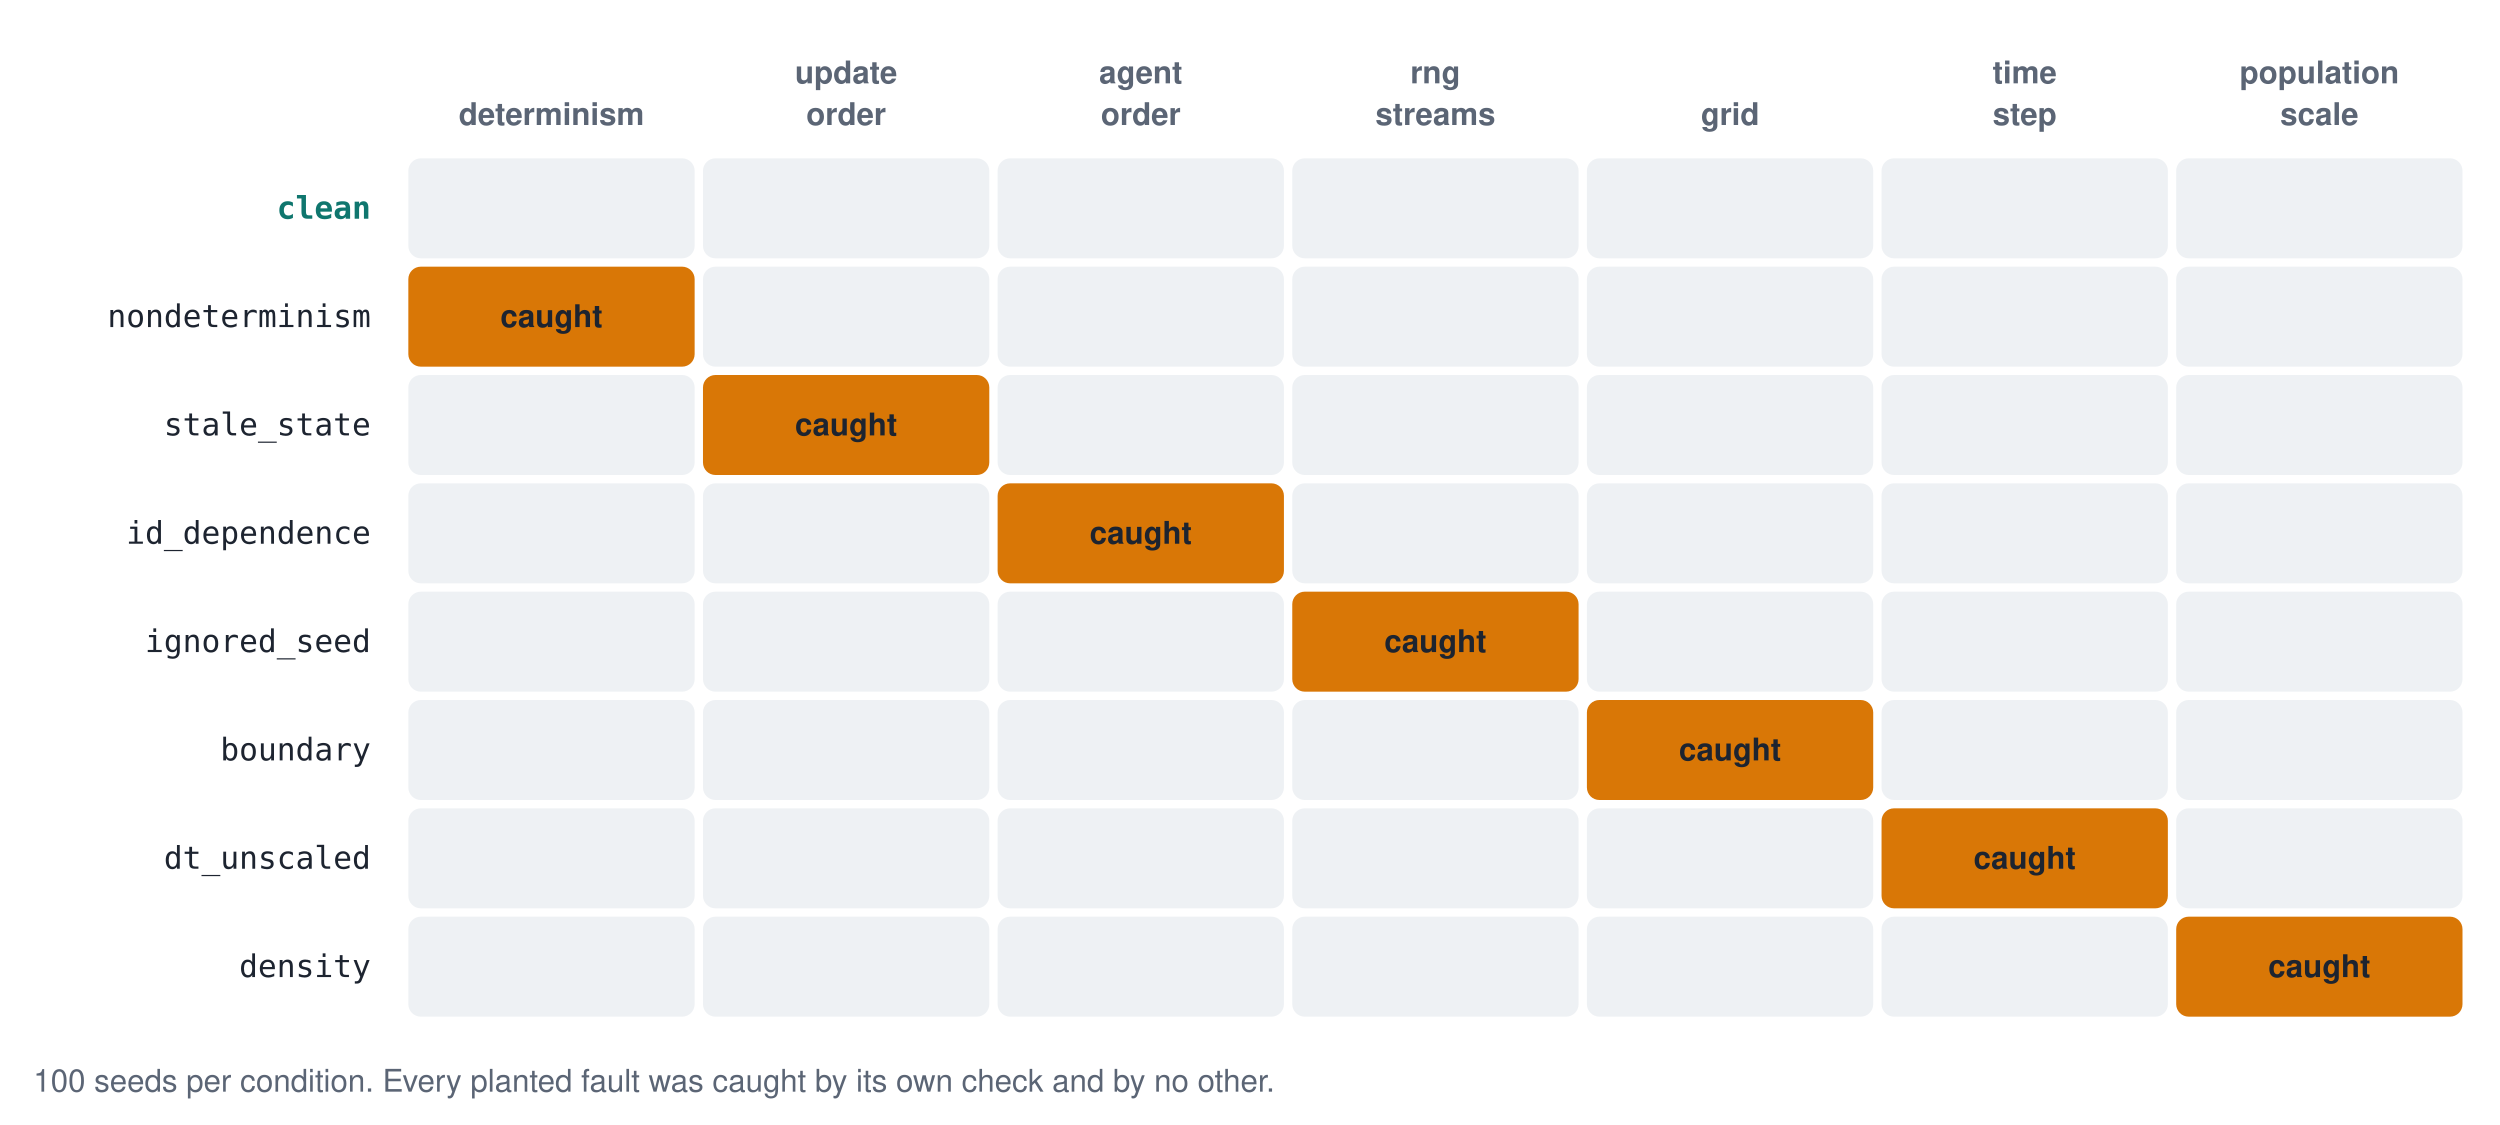
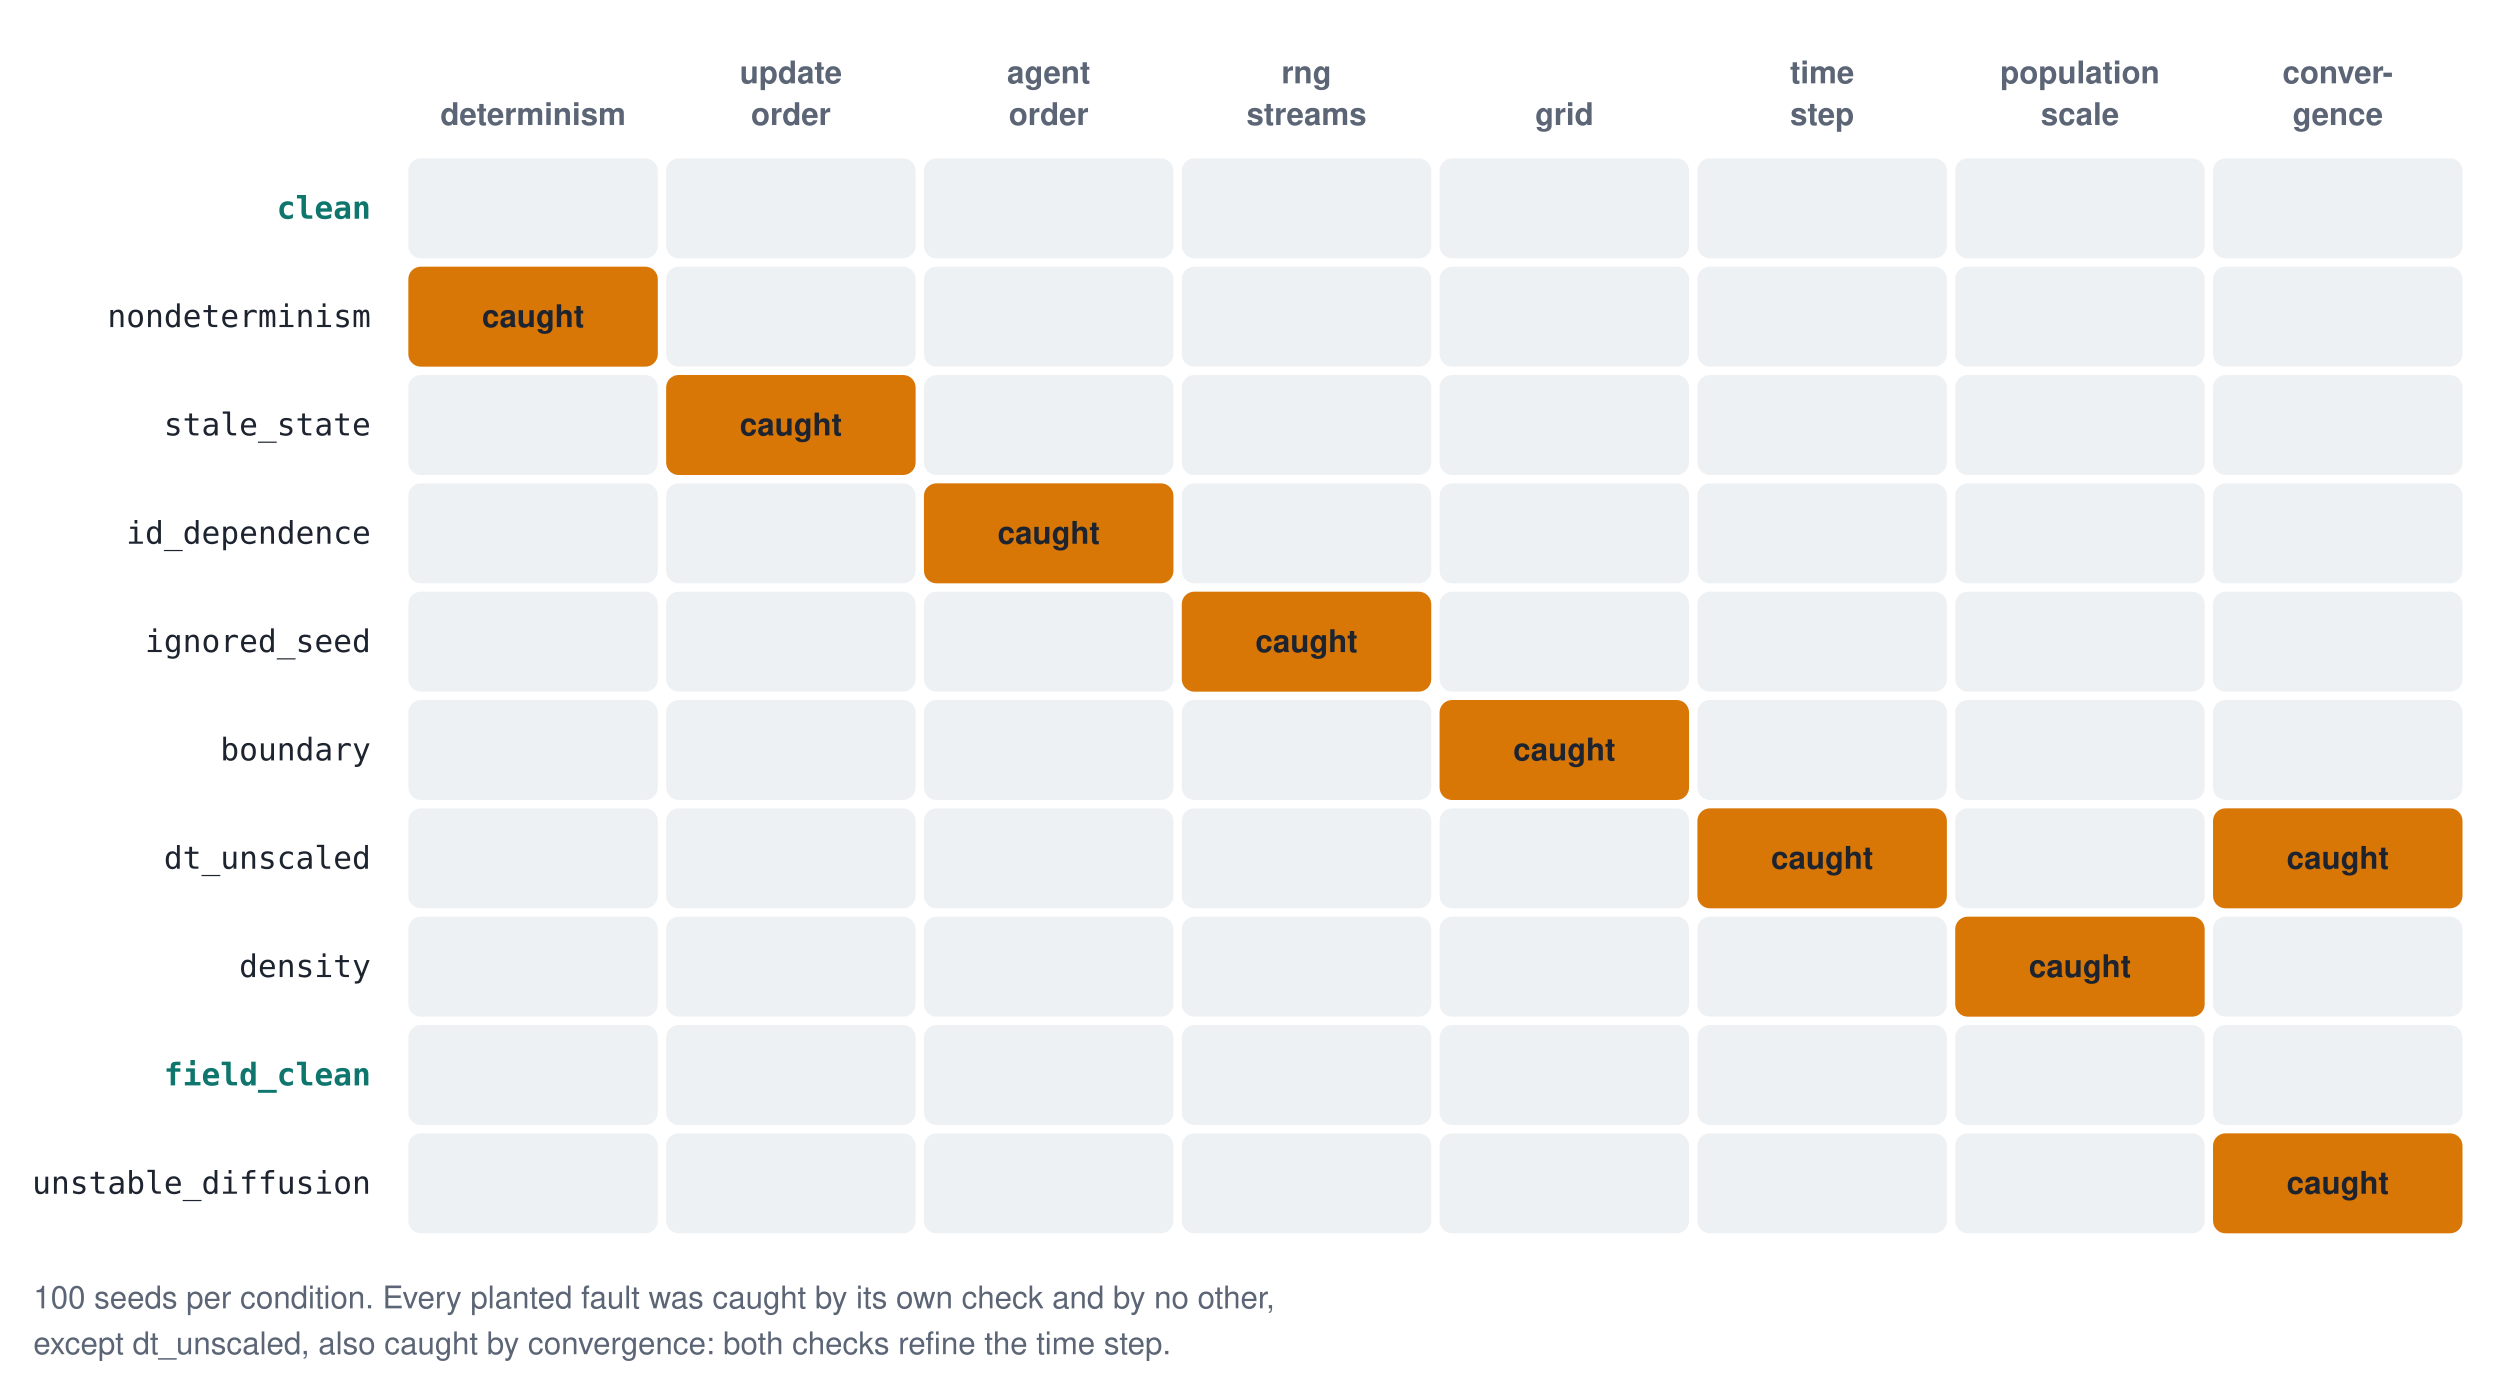
- <svg xmlns="http://www.w3.org/2000/svg" viewBox="0 0 1200 540" width="1200" height="540" role="img" aria-labelledby="t">
-   <text x="264.714" y="60" font-family="-apple-system, BlinkMacSystemFont, 'Segoe UI', Helvetica, Arial, sans-serif" font-size="15" font-weight="600" fill="#5b6575" text-anchor="middle">determinism</text>
-   <text x="406.143" y="40" font-family="-apple-system, BlinkMacSystemFont, 'Segoe UI', Helvetica, Arial, sans-serif" font-size="15" font-weight="600" fill="#5b6575" text-anchor="middle">update</text>
-   <text x="406.143" y="60" font-family="-apple-system, BlinkMacSystemFont, 'Segoe UI', Helvetica, Arial, sans-serif" font-size="15" font-weight="600" fill="#5b6575" text-anchor="middle">order</text>
-   <text x="547.571" y="40" font-family="-apple-system, BlinkMacSystemFont, 'Segoe UI', Helvetica, Arial, sans-serif" font-size="15" font-weight="600" fill="#5b6575" text-anchor="middle">agent</text>
-   <text x="547.571" y="60" font-family="-apple-system, BlinkMacSystemFont, 'Segoe UI', Helvetica, Arial, sans-serif" font-size="15" font-weight="600" fill="#5b6575" text-anchor="middle">order</text>
-   <text x="689" y="40" font-family="-apple-system, BlinkMacSystemFont, 'Segoe UI', Helvetica, Arial, sans-serif" font-size="15" font-weight="600" fill="#5b6575" text-anchor="middle">rng</text>
-   <text x="689" y="60" font-family="-apple-system, BlinkMacSystemFont, 'Segoe UI', Helvetica, Arial, sans-serif" font-size="15" font-weight="600" fill="#5b6575" text-anchor="middle">streams</text>
-   <text x="830.429" y="60" font-family="-apple-system, BlinkMacSystemFont, 'Segoe UI', Helvetica, Arial, sans-serif" font-size="15" font-weight="600" fill="#5b6575" text-anchor="middle">grid</text>
-   <text x="971.857" y="40" font-family="-apple-system, BlinkMacSystemFont, 'Segoe UI', Helvetica, Arial, sans-serif" font-size="15" font-weight="600" fill="#5b6575" text-anchor="middle">time</text>
-   <text x="971.857" y="60" font-family="-apple-system, BlinkMacSystemFont, 'Segoe UI', Helvetica, Arial, sans-serif" font-size="15" font-weight="600" fill="#5b6575" text-anchor="middle">step</text>
-   <text x="1113.29" y="40" font-family="-apple-system, BlinkMacSystemFont, 'Segoe UI', Helvetica, Arial, sans-serif" font-size="15" font-weight="600" fill="#5b6575" text-anchor="middle">population</text>
-   <text x="1113.29" y="60" font-family="-apple-system, BlinkMacSystemFont, 'Segoe UI', Helvetica, Arial, sans-serif" font-size="15" font-weight="600" fill="#5b6575" text-anchor="middle">scale</text>
+ <svg xmlns="http://www.w3.org/2000/svg" viewBox="0 0 1200 666" width="1200" height="666" role="img" aria-labelledby="t">
+   <text x="255.875" y="60" font-family="-apple-system, BlinkMacSystemFont, 'Segoe UI', Helvetica, Arial, sans-serif" font-size="15" font-weight="600" fill="#5b6575" text-anchor="middle">determinism</text>
+   <text x="379.625" y="40" font-family="-apple-system, BlinkMacSystemFont, 'Segoe UI', Helvetica, Arial, sans-serif" font-size="15" font-weight="600" fill="#5b6575" text-anchor="middle">update</text>
+   <text x="379.625" y="60" font-family="-apple-system, BlinkMacSystemFont, 'Segoe UI', Helvetica, Arial, sans-serif" font-size="15" font-weight="600" fill="#5b6575" text-anchor="middle">order</text>
+   <text x="503.375" y="40" font-family="-apple-system, BlinkMacSystemFont, 'Segoe UI', Helvetica, Arial, sans-serif" font-size="15" font-weight="600" fill="#5b6575" text-anchor="middle">agent</text>
+   <text x="503.375" y="60" font-family="-apple-system, BlinkMacSystemFont, 'Segoe UI', Helvetica, Arial, sans-serif" font-size="15" font-weight="600" fill="#5b6575" text-anchor="middle">order</text>
+   <text x="627.125" y="40" font-family="-apple-system, BlinkMacSystemFont, 'Segoe UI', Helvetica, Arial, sans-serif" font-size="15" font-weight="600" fill="#5b6575" text-anchor="middle">rng</text>
+   <text x="627.125" y="60" font-family="-apple-system, BlinkMacSystemFont, 'Segoe UI', Helvetica, Arial, sans-serif" font-size="15" font-weight="600" fill="#5b6575" text-anchor="middle">streams</text>
+   <text x="750.875" y="60" font-family="-apple-system, BlinkMacSystemFont, 'Segoe UI', Helvetica, Arial, sans-serif" font-size="15" font-weight="600" fill="#5b6575" text-anchor="middle">grid</text>
+   <text x="874.625" y="40" font-family="-apple-system, BlinkMacSystemFont, 'Segoe UI', Helvetica, Arial, sans-serif" font-size="15" font-weight="600" fill="#5b6575" text-anchor="middle">time</text>
+   <text x="874.625" y="60" font-family="-apple-system, BlinkMacSystemFont, 'Segoe UI', Helvetica, Arial, sans-serif" font-size="15" font-weight="600" fill="#5b6575" text-anchor="middle">step</text>
+   <text x="998.375" y="40" font-family="-apple-system, BlinkMacSystemFont, 'Segoe UI', Helvetica, Arial, sans-serif" font-size="15" font-weight="600" fill="#5b6575" text-anchor="middle">population</text>
+   <text x="998.375" y="60" font-family="-apple-system, BlinkMacSystemFont, 'Segoe UI', Helvetica, Arial, sans-serif" font-size="15" font-weight="600" fill="#5b6575" text-anchor="middle">scale</text>
+   <text x="1122.12" y="40" font-family="-apple-system, BlinkMacSystemFont, 'Segoe UI', Helvetica, Arial, sans-serif" font-size="15" font-weight="600" fill="#5b6575" text-anchor="middle">conver-</text>
+   <text x="1122.12" y="60" font-family="-apple-system, BlinkMacSystemFont, 'Segoe UI', Helvetica, Arial, sans-serif" font-size="15" font-weight="600" fill="#5b6575" text-anchor="middle">gence</text>
  <text x="178" y="105" font-family="ui-monospace, SFMono-Regular, Menlo, Consolas, monospace" font-size="15" font-weight="600" fill="#0f766e" text-anchor="end">clean</text>
-   <rect x="196" y="76" width="137.429" height="48" rx="6" fill="#eef1f4" />
-   <rect x="337.429" y="76" width="137.429" height="48" rx="6" fill="#eef1f4" />
-   <rect x="478.857" y="76" width="137.429" height="48" rx="6" fill="#eef1f4" />
-   <rect x="620.286" y="76" width="137.429" height="48" rx="6" fill="#eef1f4" />
-   <rect x="761.714" y="76" width="137.429" height="48" rx="6" fill="#eef1f4" />
-   <rect x="903.143" y="76" width="137.429" height="48" rx="6" fill="#eef1f4" />
-   <rect x="1044.57" y="76" width="137.429" height="48" rx="6" fill="#eef1f4" />
+   <rect x="196" y="76" width="119.75" height="48" rx="6" fill="#eef1f4" />
+   <rect x="319.75" y="76" width="119.75" height="48" rx="6" fill="#eef1f4" />
+   <rect x="443.5" y="76" width="119.75" height="48" rx="6" fill="#eef1f4" />
+   <rect x="567.25" y="76" width="119.75" height="48" rx="6" fill="#eef1f4" />
+   <rect x="691" y="76" width="119.75" height="48" rx="6" fill="#eef1f4" />
+   <rect x="814.75" y="76" width="119.75" height="48" rx="6" fill="#eef1f4" />
+   <rect x="938.5" y="76" width="119.75" height="48" rx="6" fill="#eef1f4" />
+   <rect x="1062.25" y="76" width="119.75" height="48" rx="6" fill="#eef1f4" />
  <text x="178" y="157" font-family="ui-monospace, SFMono-Regular, Menlo, Consolas, monospace" font-size="15" font-weight="400" fill="#1d2430" text-anchor="end">nondeterminism</text>
-   <rect x="196" y="128" width="137.429" height="48" rx="6" fill="#d97706" />
-   <text x="264.714" y="157" font-family="-apple-system, BlinkMacSystemFont, 'Segoe UI', Helvetica, Arial, sans-serif" font-size="15" font-weight="700" fill="#1d2430" text-anchor="middle">caught</text>
-   <rect x="337.429" y="128" width="137.429" height="48" rx="6" fill="#eef1f4" />
-   <rect x="478.857" y="128" width="137.429" height="48" rx="6" fill="#eef1f4" />
-   <rect x="620.286" y="128" width="137.429" height="48" rx="6" fill="#eef1f4" />
-   <rect x="761.714" y="128" width="137.429" height="48" rx="6" fill="#eef1f4" />
-   <rect x="903.143" y="128" width="137.429" height="48" rx="6" fill="#eef1f4" />
-   <rect x="1044.57" y="128" width="137.429" height="48" rx="6" fill="#eef1f4" />
+   <rect x="196" y="128" width="119.75" height="48" rx="6" fill="#d97706" />
+   <text x="255.875" y="157" font-family="-apple-system, BlinkMacSystemFont, 'Segoe UI', Helvetica, Arial, sans-serif" font-size="15" font-weight="700" fill="#1d2430" text-anchor="middle">caught</text>
+   <rect x="319.75" y="128" width="119.75" height="48" rx="6" fill="#eef1f4" />
+   <rect x="443.5" y="128" width="119.75" height="48" rx="6" fill="#eef1f4" />
+   <rect x="567.25" y="128" width="119.75" height="48" rx="6" fill="#eef1f4" />
+   <rect x="691" y="128" width="119.75" height="48" rx="6" fill="#eef1f4" />
+   <rect x="814.75" y="128" width="119.75" height="48" rx="6" fill="#eef1f4" />
+   <rect x="938.5" y="128" width="119.75" height="48" rx="6" fill="#eef1f4" />
+   <rect x="1062.25" y="128" width="119.75" height="48" rx="6" fill="#eef1f4" />
  <text x="178" y="209" font-family="ui-monospace, SFMono-Regular, Menlo, Consolas, monospace" font-size="15" font-weight="400" fill="#1d2430" text-anchor="end">stale_state</text>
-   <rect x="196" y="180" width="137.429" height="48" rx="6" fill="#eef1f4" />
-   <rect x="337.429" y="180" width="137.429" height="48" rx="6" fill="#d97706" />
-   <text x="406.143" y="209" font-family="-apple-system, BlinkMacSystemFont, 'Segoe UI', Helvetica, Arial, sans-serif" font-size="15" font-weight="700" fill="#1d2430" text-anchor="middle">caught</text>
-   <rect x="478.857" y="180" width="137.429" height="48" rx="6" fill="#eef1f4" />
-   <rect x="620.286" y="180" width="137.429" height="48" rx="6" fill="#eef1f4" />
-   <rect x="761.714" y="180" width="137.429" height="48" rx="6" fill="#eef1f4" />
-   <rect x="903.143" y="180" width="137.429" height="48" rx="6" fill="#eef1f4" />
-   <rect x="1044.57" y="180" width="137.429" height="48" rx="6" fill="#eef1f4" />
+   <rect x="196" y="180" width="119.75" height="48" rx="6" fill="#eef1f4" />
+   <rect x="319.75" y="180" width="119.75" height="48" rx="6" fill="#d97706" />
+   <text x="379.625" y="209" font-family="-apple-system, BlinkMacSystemFont, 'Segoe UI', Helvetica, Arial, sans-serif" font-size="15" font-weight="700" fill="#1d2430" text-anchor="middle">caught</text>
+   <rect x="443.5" y="180" width="119.75" height="48" rx="6" fill="#eef1f4" />
+   <rect x="567.25" y="180" width="119.75" height="48" rx="6" fill="#eef1f4" />
+   <rect x="691" y="180" width="119.75" height="48" rx="6" fill="#eef1f4" />
+   <rect x="814.75" y="180" width="119.75" height="48" rx="6" fill="#eef1f4" />
+   <rect x="938.5" y="180" width="119.75" height="48" rx="6" fill="#eef1f4" />
+   <rect x="1062.25" y="180" width="119.75" height="48" rx="6" fill="#eef1f4" />
  <text x="178" y="261" font-family="ui-monospace, SFMono-Regular, Menlo, Consolas, monospace" font-size="15" font-weight="400" fill="#1d2430" text-anchor="end">id_dependence</text>
-   <rect x="196" y="232" width="137.429" height="48" rx="6" fill="#eef1f4" />
-   <rect x="337.429" y="232" width="137.429" height="48" rx="6" fill="#eef1f4" />
-   <rect x="478.857" y="232" width="137.429" height="48" rx="6" fill="#d97706" />
-   <text x="547.571" y="261" font-family="-apple-system, BlinkMacSystemFont, 'Segoe UI', Helvetica, Arial, sans-serif" font-size="15" font-weight="700" fill="#1d2430" text-anchor="middle">caught</text>
-   <rect x="620.286" y="232" width="137.429" height="48" rx="6" fill="#eef1f4" />
-   <rect x="761.714" y="232" width="137.429" height="48" rx="6" fill="#eef1f4" />
-   <rect x="903.143" y="232" width="137.429" height="48" rx="6" fill="#eef1f4" />
-   <rect x="1044.57" y="232" width="137.429" height="48" rx="6" fill="#eef1f4" />
+   <rect x="196" y="232" width="119.75" height="48" rx="6" fill="#eef1f4" />
+   <rect x="319.75" y="232" width="119.75" height="48" rx="6" fill="#eef1f4" />
+   <rect x="443.5" y="232" width="119.75" height="48" rx="6" fill="#d97706" />
+   <text x="503.375" y="261" font-family="-apple-system, BlinkMacSystemFont, 'Segoe UI', Helvetica, Arial, sans-serif" font-size="15" font-weight="700" fill="#1d2430" text-anchor="middle">caught</text>
+   <rect x="567.25" y="232" width="119.75" height="48" rx="6" fill="#eef1f4" />
+   <rect x="691" y="232" width="119.75" height="48" rx="6" fill="#eef1f4" />
+   <rect x="814.75" y="232" width="119.75" height="48" rx="6" fill="#eef1f4" />
+   <rect x="938.5" y="232" width="119.75" height="48" rx="6" fill="#eef1f4" />
+   <rect x="1062.25" y="232" width="119.75" height="48" rx="6" fill="#eef1f4" />
  <text x="178" y="313" font-family="ui-monospace, SFMono-Regular, Menlo, Consolas, monospace" font-size="15" font-weight="400" fill="#1d2430" text-anchor="end">ignored_seed</text>
-   <rect x="196" y="284" width="137.429" height="48" rx="6" fill="#eef1f4" />
-   <rect x="337.429" y="284" width="137.429" height="48" rx="6" fill="#eef1f4" />
-   <rect x="478.857" y="284" width="137.429" height="48" rx="6" fill="#eef1f4" />
-   <rect x="620.286" y="284" width="137.429" height="48" rx="6" fill="#d97706" />
-   <text x="689" y="313" font-family="-apple-system, BlinkMacSystemFont, 'Segoe UI', Helvetica, Arial, sans-serif" font-size="15" font-weight="700" fill="#1d2430" text-anchor="middle">caught</text>
-   <rect x="761.714" y="284" width="137.429" height="48" rx="6" fill="#eef1f4" />
-   <rect x="903.143" y="284" width="137.429" height="48" rx="6" fill="#eef1f4" />
-   <rect x="1044.57" y="284" width="137.429" height="48" rx="6" fill="#eef1f4" />
+   <rect x="196" y="284" width="119.75" height="48" rx="6" fill="#eef1f4" />
+   <rect x="319.75" y="284" width="119.75" height="48" rx="6" fill="#eef1f4" />
+   <rect x="443.5" y="284" width="119.75" height="48" rx="6" fill="#eef1f4" />
+   <rect x="567.25" y="284" width="119.75" height="48" rx="6" fill="#d97706" />
+   <text x="627.125" y="313" font-family="-apple-system, BlinkMacSystemFont, 'Segoe UI', Helvetica, Arial, sans-serif" font-size="15" font-weight="700" fill="#1d2430" text-anchor="middle">caught</text>
+   <rect x="691" y="284" width="119.75" height="48" rx="6" fill="#eef1f4" />
+   <rect x="814.75" y="284" width="119.75" height="48" rx="6" fill="#eef1f4" />
+   <rect x="938.5" y="284" width="119.75" height="48" rx="6" fill="#eef1f4" />
+   <rect x="1062.25" y="284" width="119.75" height="48" rx="6" fill="#eef1f4" />
  <text x="178" y="365" font-family="ui-monospace, SFMono-Regular, Menlo, Consolas, monospace" font-size="15" font-weight="400" fill="#1d2430" text-anchor="end">boundary</text>
-   <rect x="196" y="336" width="137.429" height="48" rx="6" fill="#eef1f4" />
-   <rect x="337.429" y="336" width="137.429" height="48" rx="6" fill="#eef1f4" />
-   <rect x="478.857" y="336" width="137.429" height="48" rx="6" fill="#eef1f4" />
-   <rect x="620.286" y="336" width="137.429" height="48" rx="6" fill="#eef1f4" />
-   <rect x="761.714" y="336" width="137.429" height="48" rx="6" fill="#d97706" />
-   <text x="830.429" y="365" font-family="-apple-system, BlinkMacSystemFont, 'Segoe UI', Helvetica, Arial, sans-serif" font-size="15" font-weight="700" fill="#1d2430" text-anchor="middle">caught</text>
-   <rect x="903.143" y="336" width="137.429" height="48" rx="6" fill="#eef1f4" />
-   <rect x="1044.57" y="336" width="137.429" height="48" rx="6" fill="#eef1f4" />
+   <rect x="196" y="336" width="119.75" height="48" rx="6" fill="#eef1f4" />
+   <rect x="319.75" y="336" width="119.75" height="48" rx="6" fill="#eef1f4" />
+   <rect x="443.5" y="336" width="119.75" height="48" rx="6" fill="#eef1f4" />
+   <rect x="567.25" y="336" width="119.75" height="48" rx="6" fill="#eef1f4" />
+   <rect x="691" y="336" width="119.75" height="48" rx="6" fill="#d97706" />
+   <text x="750.875" y="365" font-family="-apple-system, BlinkMacSystemFont, 'Segoe UI', Helvetica, Arial, sans-serif" font-size="15" font-weight="700" fill="#1d2430" text-anchor="middle">caught</text>
+   <rect x="814.75" y="336" width="119.75" height="48" rx="6" fill="#eef1f4" />
+   <rect x="938.5" y="336" width="119.75" height="48" rx="6" fill="#eef1f4" />
+   <rect x="1062.25" y="336" width="119.75" height="48" rx="6" fill="#eef1f4" />
  <text x="178" y="417" font-family="ui-monospace, SFMono-Regular, Menlo, Consolas, monospace" font-size="15" font-weight="400" fill="#1d2430" text-anchor="end">dt_unscaled</text>
-   <rect x="196" y="388" width="137.429" height="48" rx="6" fill="#eef1f4" />
-   <rect x="337.429" y="388" width="137.429" height="48" rx="6" fill="#eef1f4" />
-   <rect x="478.857" y="388" width="137.429" height="48" rx="6" fill="#eef1f4" />
-   <rect x="620.286" y="388" width="137.429" height="48" rx="6" fill="#eef1f4" />
-   <rect x="761.714" y="388" width="137.429" height="48" rx="6" fill="#eef1f4" />
-   <rect x="903.143" y="388" width="137.429" height="48" rx="6" fill="#d97706" />
-   <text x="971.857" y="417" font-family="-apple-system, BlinkMacSystemFont, 'Segoe UI', Helvetica, Arial, sans-serif" font-size="15" font-weight="700" fill="#1d2430" text-anchor="middle">caught</text>
-   <rect x="1044.57" y="388" width="137.429" height="48" rx="6" fill="#eef1f4" />
+   <rect x="196" y="388" width="119.75" height="48" rx="6" fill="#eef1f4" />
+   <rect x="319.75" y="388" width="119.75" height="48" rx="6" fill="#eef1f4" />
+   <rect x="443.5" y="388" width="119.75" height="48" rx="6" fill="#eef1f4" />
+   <rect x="567.25" y="388" width="119.75" height="48" rx="6" fill="#eef1f4" />
+   <rect x="691" y="388" width="119.75" height="48" rx="6" fill="#eef1f4" />
+   <rect x="814.75" y="388" width="119.75" height="48" rx="6" fill="#d97706" />
+   <text x="874.625" y="417" font-family="-apple-system, BlinkMacSystemFont, 'Segoe UI', Helvetica, Arial, sans-serif" font-size="15" font-weight="700" fill="#1d2430" text-anchor="middle">caught</text>
+   <rect x="938.5" y="388" width="119.75" height="48" rx="6" fill="#eef1f4" />
+   <rect x="1062.25" y="388" width="119.75" height="48" rx="6" fill="#d97706" />
+   <text x="1122.12" y="417" font-family="-apple-system, BlinkMacSystemFont, 'Segoe UI', Helvetica, Arial, sans-serif" font-size="15" font-weight="700" fill="#1d2430" text-anchor="middle">caught</text>
  <text x="178" y="469" font-family="ui-monospace, SFMono-Regular, Menlo, Consolas, monospace" font-size="15" font-weight="400" fill="#1d2430" text-anchor="end">density</text>
-   <rect x="196" y="440" width="137.429" height="48" rx="6" fill="#eef1f4" />
-   <rect x="337.429" y="440" width="137.429" height="48" rx="6" fill="#eef1f4" />
-   <rect x="478.857" y="440" width="137.429" height="48" rx="6" fill="#eef1f4" />
-   <rect x="620.286" y="440" width="137.429" height="48" rx="6" fill="#eef1f4" />
-   <rect x="761.714" y="440" width="137.429" height="48" rx="6" fill="#eef1f4" />
-   <rect x="903.143" y="440" width="137.429" height="48" rx="6" fill="#eef1f4" />
-   <rect x="1044.57" y="440" width="137.429" height="48" rx="6" fill="#d97706" />
-   <text x="1113.29" y="469" font-family="-apple-system, BlinkMacSystemFont, 'Segoe UI', Helvetica, Arial, sans-serif" font-size="15" font-weight="700" fill="#1d2430" text-anchor="middle">caught</text>
-   <text x="16" y="524" font-family="-apple-system, BlinkMacSystemFont, 'Segoe UI', Helvetica, Arial, sans-serif" font-size="15" font-weight="400" fill="#5b6575" text-anchor="start">100 seeds per condition. Every planted fault was caught by its own check and by no other.</text>
+   <rect x="196" y="440" width="119.75" height="48" rx="6" fill="#eef1f4" />
+   <rect x="319.75" y="440" width="119.75" height="48" rx="6" fill="#eef1f4" />
+   <rect x="443.5" y="440" width="119.75" height="48" rx="6" fill="#eef1f4" />
+   <rect x="567.25" y="440" width="119.75" height="48" rx="6" fill="#eef1f4" />
+   <rect x="691" y="440" width="119.75" height="48" rx="6" fill="#eef1f4" />
+   <rect x="814.75" y="440" width="119.75" height="48" rx="6" fill="#eef1f4" />
+   <rect x="938.5" y="440" width="119.75" height="48" rx="6" fill="#d97706" />
+   <text x="998.375" y="469" font-family="-apple-system, BlinkMacSystemFont, 'Segoe UI', Helvetica, Arial, sans-serif" font-size="15" font-weight="700" fill="#1d2430" text-anchor="middle">caught</text>
+   <rect x="1062.25" y="440" width="119.75" height="48" rx="6" fill="#eef1f4" />
+   <text x="178" y="521" font-family="ui-monospace, SFMono-Regular, Menlo, Consolas, monospace" font-size="15" font-weight="600" fill="#0f766e" text-anchor="end">field_clean</text>
+   <rect x="196" y="492" width="119.75" height="48" rx="6" fill="#eef1f4" />
+   <rect x="319.75" y="492" width="119.75" height="48" rx="6" fill="#eef1f4" />
+   <rect x="443.5" y="492" width="119.75" height="48" rx="6" fill="#eef1f4" />
+   <rect x="567.25" y="492" width="119.75" height="48" rx="6" fill="#eef1f4" />
+   <rect x="691" y="492" width="119.75" height="48" rx="6" fill="#eef1f4" />
+   <rect x="814.75" y="492" width="119.75" height="48" rx="6" fill="#eef1f4" />
+   <rect x="938.5" y="492" width="119.75" height="48" rx="6" fill="#eef1f4" />
+   <rect x="1062.25" y="492" width="119.75" height="48" rx="6" fill="#eef1f4" />
+   <text x="178" y="573" font-family="ui-monospace, SFMono-Regular, Menlo, Consolas, monospace" font-size="15" font-weight="400" fill="#1d2430" text-anchor="end">unstable_diffusion</text>
+   <rect x="196" y="544" width="119.75" height="48" rx="6" fill="#eef1f4" />
+   <rect x="319.75" y="544" width="119.75" height="48" rx="6" fill="#eef1f4" />
+   <rect x="443.5" y="544" width="119.75" height="48" rx="6" fill="#eef1f4" />
+   <rect x="567.25" y="544" width="119.75" height="48" rx="6" fill="#eef1f4" />
+   <rect x="691" y="544" width="119.75" height="48" rx="6" fill="#eef1f4" />
+   <rect x="814.75" y="544" width="119.75" height="48" rx="6" fill="#eef1f4" />
+   <rect x="938.5" y="544" width="119.75" height="48" rx="6" fill="#eef1f4" />
+   <rect x="1062.25" y="544" width="119.75" height="48" rx="6" fill="#d97706" />
+   <text x="1122.12" y="573" font-family="-apple-system, BlinkMacSystemFont, 'Segoe UI', Helvetica, Arial, sans-serif" font-size="15" font-weight="700" fill="#1d2430" text-anchor="middle">caught</text>
+   <text x="16" y="628" font-family="-apple-system, BlinkMacSystemFont, 'Segoe UI', Helvetica, Arial, sans-serif" font-size="15" font-weight="400" fill="#5b6575" text-anchor="start">100 seeds per condition. Every planted fault was caught by its own check and by no other,</text>
+   <text x="16" y="650" font-family="-apple-system, BlinkMacSystemFont, 'Segoe UI', Helvetica, Arial, sans-serif" font-size="15" font-weight="400" fill="#5b6575" text-anchor="start">except dt_unscaled, also caught by convergence: both checks refine the time step.</text>
</svg>
